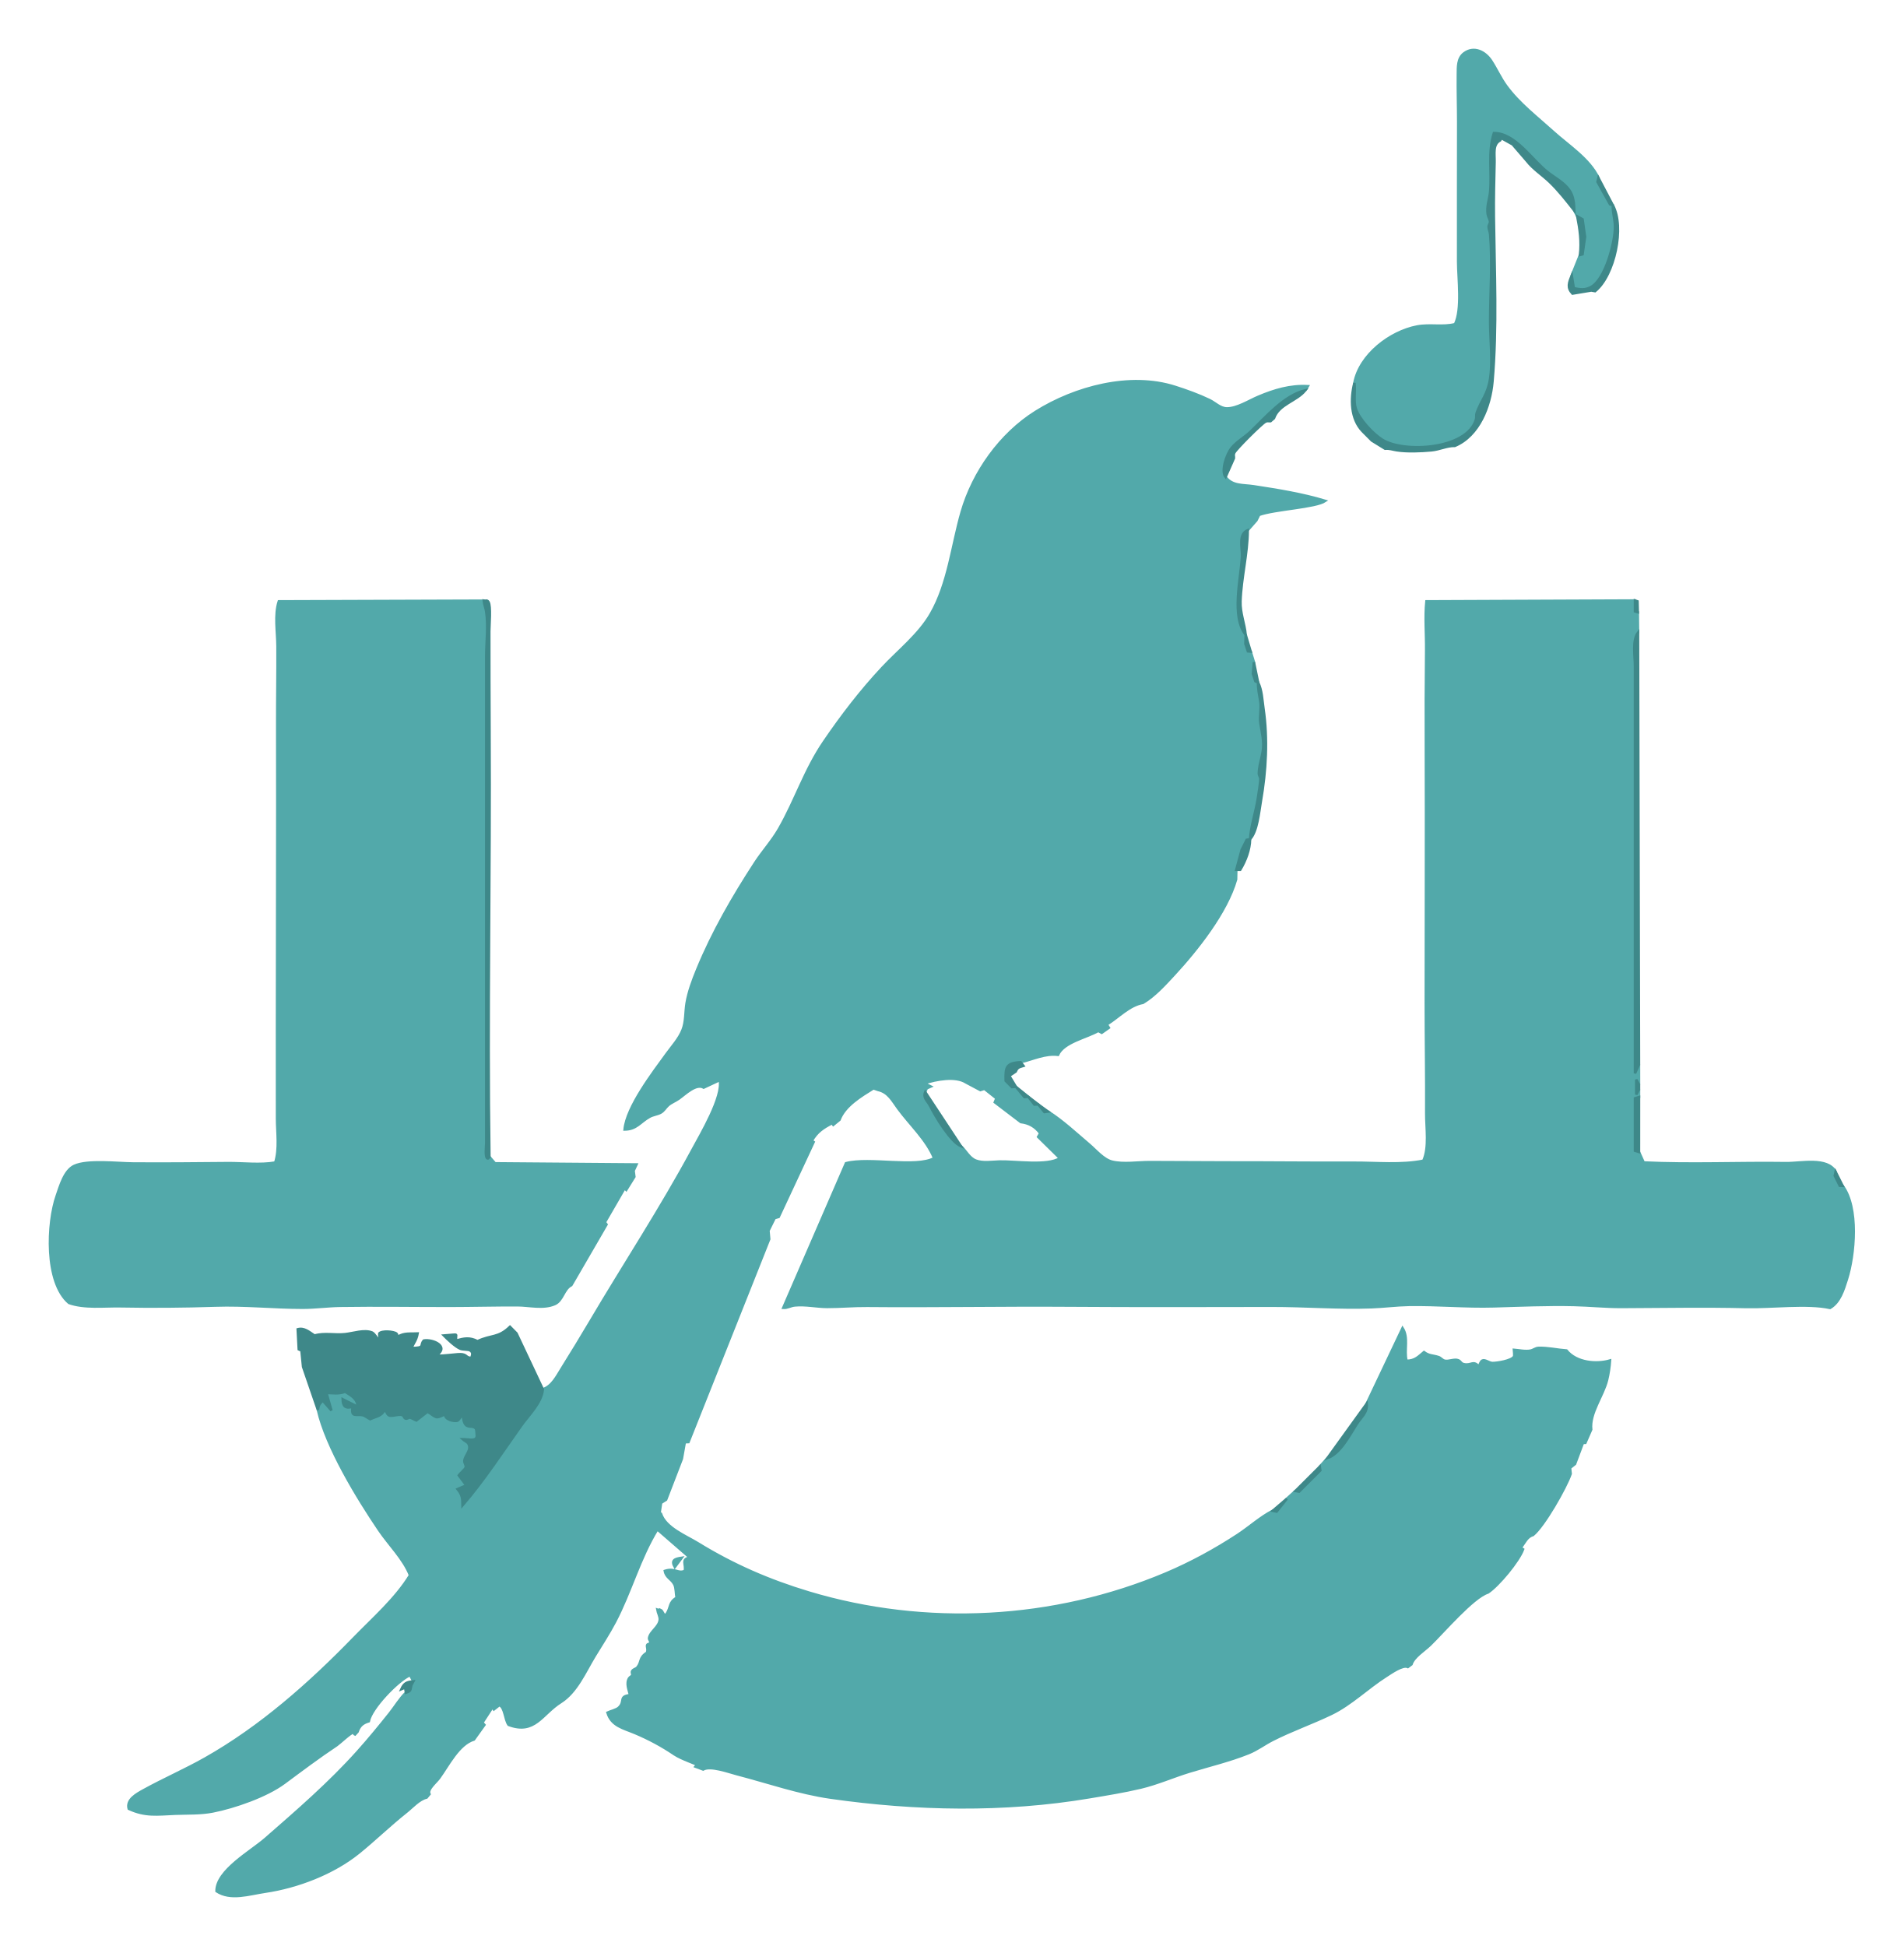
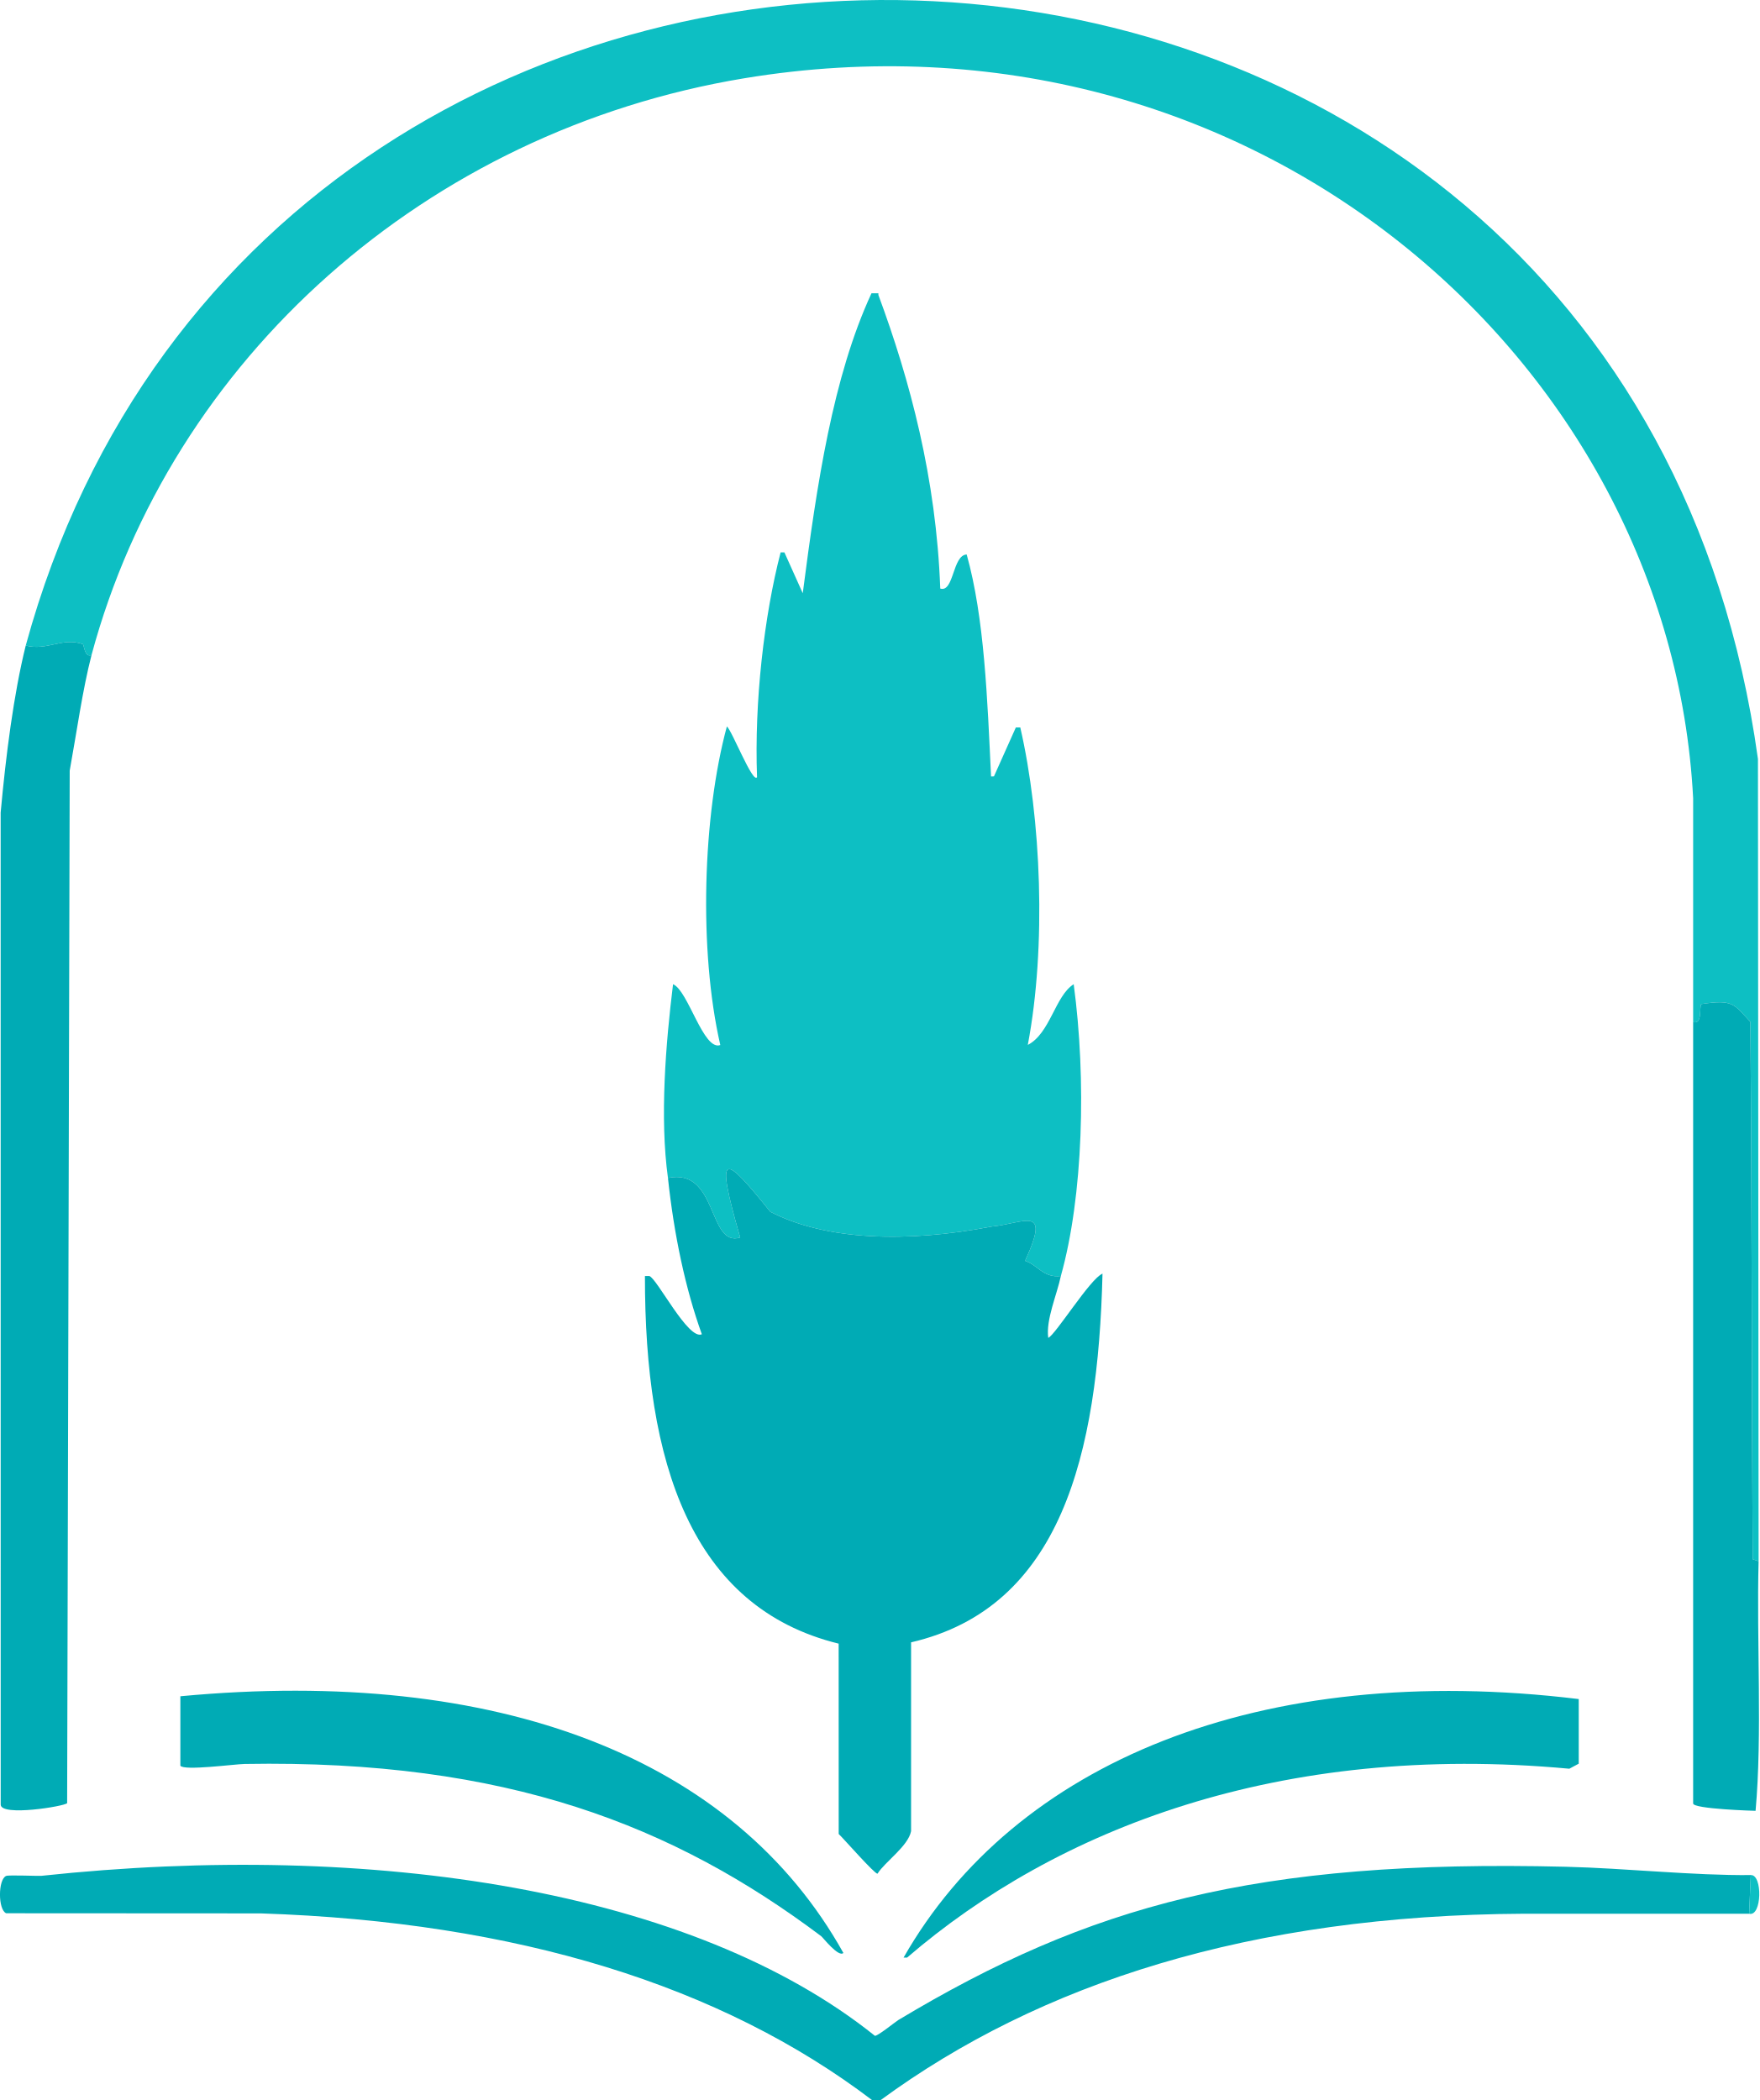
- <svg xmlns="http://www.w3.org/2000/svg" viewBox="159.28 96.68 762.31 779.28" className="w-full h-full" preserveAspectRatio="xMidYMid meet" width="100%" height="100%">
-   <g>
-     <path fill="#52a9aa" fillRule="evenodd" stroke="#52a9aa" strokeLinejoin="round" strokeWidth="0.25" d="M799.37 167.93c-.13.52-.25 1.05-.37 1.57 1.67 3 3.33 6 5 9 .37.13.75.26 1.12.38-.1 3.03.86 5.57.88 8.62.03 5.96-3.81 21.11-9.68 24.17-2.43 1.27-4.26.94-6.82.43-.27-1.69-.54-3.38-.81-5.08 1.1-2.74 2.2-5.49 3.3-8.24.34-.09.67-.19 1.01-.28.33-2.33.67-4.67 1-7-.33-2.33-.67-4.67-1-7-.7-.39-1.4-.77-2.09-1.16-.4-.77-.79-1.55-1.19-2.32-.12-2.88-.3-5.79-2.03-8.24-2.21-3.13-5.72-4.86-8.65-7.15-6.37-4.96-12.95-15.7-21.54-15.66-2.45 7.7-.78 15.57-1.5 23.53-.28 3.05-1.47 5.74-.97 8.97.17 1.07.86 1.94.91 3.03.03.76-.57 1.29-.56 2 0 .91.54 2.03.62 3 .98 11.47 0 23.48 0 35 0 7.37 1.11 15.7-.03 22.97-.99 6.29-3.56 8.44-5.36 13.56-.29.82-.02 1.73-.28 2.61-3.5 12.09-28.92 13.58-37.58 8.09-3.76-2.38-9.2-8.23-10.56-12.42-.99-3.05-.08-7.08-.55-10.26 2.11-11.24 14.24-20.55 25.13-22.62 5.06-.96 10.28.32 15.17-.93 2.91-5.95 1.27-18.13 1.25-25-.04-18.67.02-37.34.03-56 0-6.33-.22-12.67-.14-19 .04-2.99-.17-6.47 2.49-8.47 4.01-3 8.51-.56 10.85 3.04 2.13 3.28 3.71 6.89 6.03 10.06 5.06 6.95 12.34 12.52 18.68 18.26 6.17 5.6 14.6 10.88 18.24 18.54ZM683 251.33c-.33.54-.67 1.08-1 1.62-8.53 2.09-15.77 10.67-21.95 16.6-2.38 2.29-5.44 3.89-7.54 6.46-2.17 2.65-4.35 9.41-2.45 11.69 2.71 3.7 7.02 3.07 11.24 3.72 9.62 1.47 19.38 3.03 28.7 5.84-3.92 2.65-19.99 3.29-26.5 5.58-.37.74-.74 1.47-1.1 2.21l-3.47 3.95c-3.89 1.63-2.14 7.06-2.3 10.5-.43 8.82-4.36 24.06 1.48 31.4-.04 1.2-.07 2.4-.11 3.6.33 1 .67 2 1 3 .37.03.73.07 1.1.1.43 1.42.86 2.84 1.3 4.25-.14 1.55-.27 3.1-.4 4.65.33 1 .67 2 1 3 .36.16.72.31 1.08.47-.09 2.82.47 4.89.89 7.56.46 2.92-.4 6.02.06 8.94.57 3.62 1.54 7.17.94 11-.45 2.9-1.59 6.08-1.59 9.03 0 .7.57 1.29.59 2.03.04 1.58-.73 6.18-1 7.94-.86 5.48-2.73 10.76-3.1 16.25-.46.09-.91.19-1.37.28-.67 1.33-1.33 2.67-2 4l-2.16 8c-.03 1.29-.06 2.57-.08 3.86-3.77 13.19-15.63 28.13-24.88 38.14-3.69 3.98-7.76 8.49-12.41 11.27-5.47.98-9.73 5.7-14.47 8.66.27.44.54.88.82 1.32-.95.67-1.91 1.34-2.86 2.01-.46-.25-.92-.51-1.38-.76-4.77 2.72-13.86 4.5-16.13 9.58-5.17-.63-9.99 1.77-14.95 2.97-5.84.3-6.15 1.97-6 7.45l2.5 2.5c.53-.03 1.07-.07 1.6-.1 1.13 1.37 2.27 2.73 3.4 4.1l1.59-.09c.8 1.03 1.61 2.06 2.41 3.09.51-.01 1.02-.02 1.54-.04.82 1.02 1.64 2.03 2.46 3.04.48-.06.96-.12 1.44-.19 5.76 3.61 11.3 8.82 16.51 13.23 2.63 2.23 5.72 6 9.17 6.84 4.58 1.11 10.17.18 14.88.18 10.33-.01 20.67.13 31 .12 17-.03 34 .19 51 .12 9-.04 18.98 1 27.76-.8 2.41-5.4 1.12-13.11 1.16-19 .09-14.67-.18-29.33-.18-44 0-34 .16-68 .03-102-.06-13.17-.03-26.33.12-39.5.07-6.45-.55-13.08.1-19.5 27.84-.11 55.67-.22 83.51-.34v4.34l1.12.33.09 8.17c-2.34 3.05-1.21 9.41-1.21 13.5v163c.53-1.17 1.07-2.33 1.6-3.5 0 2.67 0 5.33.01 8-.37-.67-.74-1.33-1.11-2v6c.37-.67.74-1.33 1.11-2v3c-.54.17-1.07.33-1.61.5v21c.53.17 1.07.33 1.6.5.63 1.4 1.27 2.8 1.9 4.2 18.93.91 38.02-.01 56.98.27 6 .09 16.61-2.47 19.86 3.48-.11.52-.23 1.03-.34 1.55.67 1.33 1.33 2.67 2 4 .38.01.76.02 1.14.04 6.49 8.69 4.83 27.59 1.7 37.46-1.32 4.17-2.81 9.18-6.72 11.44-9.03-2.01-23.81-.12-33.62-.37-16.71-.41-33.3-.07-50-.02-6.36.01-12.66-.64-19-.79-10.64-.25-21.36.23-32 .54-11.32.33-22.67-.77-34-.58-5.02.09-10 .76-15 .94-13.26.48-26.7-.62-40-.6-27 .05-54.01.12-81-.06-26.99-.19-54.01.34-81 .09-5.35-.05-10.67.46-16 .45-4.28-.02-8.66-1.03-12.94-.61-1.8.18-2.95 1.1-4.63.98 8.37-19.3 16.75-38.61 25.12-57.91 9.44-2.47 28 1.96 35.3-2-3.08-7.52-9.65-13.43-14.41-19.93-2.32-3.17-3.98-6.54-8.02-7.42-.62-.22-1.25-.43-1.88-.65-5.05 3.15-11.46 6.94-13.6 12.61-.82.67-1.65 1.34-2.47 2.01-.16-.23-.31-.45-.47-.67-3.64 1.88-6.03 3.44-8.13 7.05l.72.51C480.43 564 475.76 574 471.1 584l-1.6.45c-.83 1.68-1.67 3.37-2.5 5.05l.3 3.39c-10.78 27.09-21.55 54.18-32.33 81.27-.49.02-.98.05-1.47.07-.39 2.21-.79 4.42-1.18 6.63-2.1 5.46-4.2 10.91-6.31 16.37-.67.42-1.34.85-2.01 1.27-.2 1.33-.39 2.67-.59 4l.53.35c1.88 5.73 9.95 8.86 14.83 11.86 14.13 8.7 28.57 14.96 44.46 19.73 46.66 14.02 98.12 11.31 143-7.68 9.93-4.2 19.6-9.48 28.62-15.38 4.7-3.08 9.17-7.18 14.11-9.71l1.54.33c1.37-1.72 2.73-3.44 4.1-5.16l3.42-3.09c.49.09.99.17 1.48.25l8.5-8.5c-.08-.49-.16-.98-.23-1.48l3.07-3.43c5.2-1.85 8.8-9.04 11.69-13.56 1.94-3.02 4.39-4.59 4.04-8.25 4.79-10.09 9.57-20.17 14.36-30.26 2.48 3.85.52 8.65 1.57 13.1 3.47.01 4.9-1.77 7-3.48 2.09 1.55 3.48 1.22 5.83 1.99.93.3 1.45 1.21 2.41 1.45 1.64.43 3.93-.82 5.51-.17 1.01.42.96 1.3 2.26 1.57 3.05.63 3.63-1.68 5.99.91.34-.68.65-2.05 1.43-2.39 1.05-.45 2.75 1.01 4 1.01 1.86.01 7.55-.89 8.58-2.52.34-.53.01-2.12-.01-2.78 2.05.16 4.55.74 6.66.34 1.15-.22 2.03-1.07 3.22-1.1 3.87-.11 7.45.78 11.2 1.05 4.02 4.95 12.06 5.58 17.42 4-.17 2.54-.58 5.33-1.19 7.81-1.57 6.38-7.07 13.25-6.35 19.83-.78 1.77-1.55 3.55-2.32 5.32-.33.01-.66.03-.99.04-1.05 2.81-2.1 5.62-3.16 8.43L788 684.5l.24 2.36c-1.95 5.64-10.7 20.97-15.08 24.52-2.47.7-3.2 2.96-4.92 5.12.32.2.64.4.95.6-1.76 4.76-9.84 14.5-14.07 17.3-6 1.88-18.03 16.03-23.2 21-2.43 2.33-6.49 4.78-7.43 7.76-.48.35-.96.71-1.43 1.07-2.02-.98-6.59 2.27-8.73 3.63-7.36 4.68-14.08 11.37-21.9 15.13-7.75 3.73-15.88 6.55-23.55 10.45-3.28 1.67-6.17 3.9-9.61 5.28-7.75 3.11-15.75 4.97-23.71 7.41-6.48 1.99-12.85 4.82-19.45 6.38-6.73 1.6-13.71 2.71-20.54 3.86-34.21 5.75-69.46 5.04-103.71.16-12.69-1.81-25.03-6.15-37.4-9.36-3.53-.91-10.63-3.57-13.62-1.9-1.05-.39-2.1-.79-3.15-1.18.18-.28.8-.27.77-.59-.03-.43-6.13-2.29-9.16-4.33-4.93-3.34-10.1-6.12-15.61-8.45-4.75-2.01-9.53-2.85-11.15-8.22 1.19-.56 3.57-1.11 4.52-1.98 2.72-2.52-.2-4.49 4.52-5.02-.49-2.17-1.68-4.74-.35-6.81.29-.45.99-.67 1.18-1.13.22-.51-.33-1.13.03-1.7.5-.81 1.51-.81 2.08-1.51 1.77-2.17.58-3.77 3.83-5.85.51-1.51-.13-2.26.06-2.99.16-.63 1.15-.4 1.31-1.01.14-.53-.64-1.22-.52-1.9.44-2.62 4.05-4.38 4.28-7.34.1-1.26-.79-2.73-.98-3.99 2.11.8-.24-.74 1.53.27.55.32.88 1.79 1.49 1.87.26.03.67-.37.75-.5 1.73-2.78.84-4.56 3.95-6.41-.3-1.5-.23-4.05-.9-5.34-1.21-2.33-3.33-2.67-3.82-5.4 4.12-1.34 5.26 1.24 8-.02.58-2.6-1.58-4.67 2-5.33-4.33-3.76-8.67-7.52-13-11.29-7.08 11.49-10.68 25.11-16.95 37.03-2.49 4.74-5.4 9.14-8.17 13.71-3.88 6.39-7.18 14.4-13.59 18.46-7.58 4.79-10.32 13.02-20.86 9.07-1.54-2.14-1.44-6.99-3.69-7.89-.72.57-1.45 1.14-2.18 1.71-.19-.3-.37-.6-.56-.9-1.34 2.06-2.68 4.13-4.03 6.19.26.31.52.61.78.92-1.39 1.95-2.78 3.89-4.18 5.84-6.15 1.9-10.21 10.3-13.92 15.4-1.35 1.86-4.91 4.59-3.89 6.49-.37.45-.74.9-1.12 1.35-3.05.72-5.71 3.83-8.29 5.87-6.5 5.15-12.42 10.95-18.85 16.16-10.24 8.31-24.63 13.78-37.48 15.68-6.46.95-13.91 3.52-19.53-.21-.07-8.22 13.63-15.77 19.56-20.94 12.78-11.16 25.67-22.29 37.01-34.96 4.41-4.92 8.68-10.12 12.79-15.29 2.17-2.73 4.07-5.96 6.49-8.3 1.96-.65 1.69-.81 2.16-3.01l.81-1.5c-.44-.84-.87-1.68-1.31-2.52-4.9 2.12-15.58 13.24-16.55 18.48-2.44.73-3.74 1.9-4.49 4.2-.34.36-.67.73-1.01 1.1-.97-.42.4-.67-.75-.75-.89-.07-5.5 4.3-6.61 5.04-7.22 4.8-14.01 9.92-20.97 15.08-7.13 5.29-19.94 9.74-28.63 11.44-4.88.96-10.04.72-14.99.91-7.3.29-11.99 1.11-18.67-1.98-1.01-3.68 3.22-5.91 6.12-7.51 8.03-4.42 16.44-8.07 24.43-12.58 22.3-12.59 41.95-30.04 59.7-48.32 7.65-7.87 16.62-15.69 22.39-25.09-2.58-6.57-8.43-12.24-12.4-18.12-8.74-12.92-21.05-33.1-24.5-48.14.36-2.17.61-2.19 1.93-3.72 1.17 1.32 2.33 2.65 3.5 3.98-.67-2.33-1.33-4.67-2-7 2.69 0 4.7.54 7.5-.5 2.61 1.64 4.95 2.94 5 6l-6-3c.04 2.78 1.12 3.9 4 3-.77 4.53 1.36 2.84 4 3.38.84.17 2.2 1.22 3 1.62 2.75-1.31 4.45-1.05 6-4 .38.72.72 2.02 1.5 2.44 1.21.65 4.04-.71 5.47-.03.6.28.56 1.13 1.22 1.34.73.23 1.18-.51 1.81-.37.79.16 1.79.88 2.5 1.12 1.5-1.17 3-2.33 4.5-3.5 3.77 2.36 2.99 3 7 1-.15 2.28 3.75 2.99 4.97 2.59.56-.18 1.61-2.07 2.03-2.59.28 1.32.35 3.59 1.53 4.47 1.16.86 2.81.07 3.75 1.25.38.48.34 2 .41 2.59.32 2.85-3.22 1.69-5.69 1.69.33.33 1.92 1.12 2.28 1.72 1.56 2.56-1.35 4.7-1.56 6.94-.09.96.82 1.72.53 2.65-.26.85-2.17 2.3-2.75 3.19 1 1.33 2 2.67 3 4-1.17.5-2.33 1-3.5 1.5 1.89 2.33 1.96 3.67 2 6.51 8.64-10.04 15.87-21.17 23.51-31.95 3.05-4.3 8.21-9.13 8.64-14.53 3.7-1.24 5.53-5.04 7.58-8.32 3.83-6.16 7.64-12.35 11.32-18.6 13.58-23.02 28.36-45.45 41.03-68.98 3.37-6.26 12.36-21.34 10.92-27.92-2.14 1-4.29 2-6.43 3-3.05-1.78-7.39 2.59-9.96 4.41-1.37.98-3.05 1.57-4.31 2.69-1.07.95-1.67 2.26-3.01 2.96-1.41.73-3.03.84-4.44 1.64-3.82 2.17-5.17 5.02-9.95 5.09.81-9.04 11.45-22.88 16.84-30.3 2.21-3.05 4.95-6 6.36-9.53 1.35-3.36 1.04-7.18 1.62-10.72.76-4.59 2.51-9.23 4.27-13.52 6.14-14.97 14.37-29.21 23.19-42.75 3-4.61 6.77-8.71 9.52-13.49 6.64-11.54 10.33-23.64 18.05-34.96 7.08-10.39 14.76-20.41 23.36-29.61 6.48-6.93 14.65-13.3 19.43-21.61 7.02-12.19 8.49-27.46 12.35-40.8 4.61-15.97 15.48-31.25 29.66-40.13 15.73-9.84 37.68-15.76 55.79-9.98 4.53 1.44 9.49 3.23 13.77 5.29 2.26 1.09 4.27 3.28 6.89 3.34 4.04.08 8.96-3.09 12.61-4.63 6.47-2.74 12.8-4.64 19.89-4.27Zm-330 85.9c.14 1.57.73 2.79.97 4.3.89 5.69.03 12.2.03 17.97v195c0 .99-.61 5.67.52 6.09.37.14.58-.62.73-.66l2.25 2.61 56.67.45c-.39.84-.78 1.67-1.17 2.51.1.81.21 1.62.31 2.42-1.08 1.75-2.16 3.5-3.25 5.24-.22-.22-.45-.44-.67-.66-2.63 4.54-5.26 9.09-7.89 13.63l.66.9c-4.7 8.09-9.39 16.19-14.09 24.28-3.14 1.54-3.37 6.17-6.65 7.59-4.56 1.98-10.18.49-14.92.47-8.96-.03-18 .21-27 .22-14.65.01-29.35-.23-44-.01-5.02.08-9.98.78-15 .78-11.67 0-23.24-1.26-34.96-.86-12.71.42-25.32.51-38.04.28-6.75-.12-14.36.86-20.6-1.34-9.73-8.24-8.68-32.03-4.87-42.94 1.31-3.76 3.03-10.1 7-11.94 5.28-2.46 17.42-1 23.47-.96 12.67.1 25.34-.03 38.01-.14 6.18-.05 12.92.83 18.99-.23 1.74-5.51.73-11.96.72-17.73-.03-12-.02-24-.01-36 .01-40.33.19-80.67.09-121-.03-10.67.17-21.33.11-32-.03-5.74-1.24-12.55.52-18zm179 194.55c-.54.24-1.09.48-1.63.72-.2.5-.39 1-.58 1.5-1.01 2.37.93 3.5 2.02 5.69 2.08 4.15 8.11 14.22 12.27 15.98 1.98 1.8 3.34 4.8 6 5.79 2.86 1.07 6.43.45 9.42.36 6.29-.18 19.14 1.92 24.2-1.32-2.9-2.85-5.8-5.71-8.7-8.56.28-.48.55-.96.83-1.44-2.02-2.72-4.51-4.09-7.77-4.49-3.47-2.65-6.95-5.29-10.42-7.94.21-.52.43-1.05.65-1.57-1.6-1.27-3.19-2.54-4.79-3.81l-1.64.51c-1.91-1.02-3.82-2.04-5.73-3.05-4.17-2.68-11.93-1.28-16.7.35.85.43 1.71.85 2.57 1.28ZM432.28 720.5c-.93 1.24-1.85 2.48-2.78 3.73-1.56-2.74-.04-3.32 2.78-3.73Z" />
-     <path fill="#3e8889" fillRule="evenodd" stroke="#3e8889" strokeLinejoin="round" strokeWidth="0.25" d="M789.72 181.02c-3.13-3.99-6.14-7.88-9.82-11.43-2.99-2.88-6.72-5.26-9.23-8.51-1.89-2.19-3.78-4.39-5.67-6.58-1.5-.83-3-1.67-4.5-2.5-.17.3-.33.59-.5.89-3.02 1.53-2.17 5.39-2.24 8.61-.17 7.33-.37 14.67-.28 22 .26 21.8 1.34 44.28-.55 66-.85 9.8-5.36 21.66-15.06 25.73-3.22-.06-6.15 1.48-9.37 1.77-4.24.39-9.76.63-13.97-.03-1.82-.29-2.73-.74-4.61-.61-1.76-1.08-3.52-2.17-5.28-3.26-1.24-1.25-2.49-2.5-3.74-3.75-4.78-4.99-4.87-12.91-3.26-19.3.47 3.18-.44 7.21.55 10.26 1.36 4.19 6.8 10.04 10.56 12.42 8.66 5.49 34.08 4 37.58-8.09.26-.88-.01-1.79.28-2.61 1.8-5.12 4.37-7.27 5.36-13.56 1.14-7.27.03-15.6.03-22.97 0-11.52.98-23.53 0-35-.08-.97-.62-2.09-.62-3-.01-.71.59-1.24.56-2-.05-1.09-.74-1.96-.91-3.03-.5-3.23.69-5.92.97-8.97.72-7.96-.95-15.83 1.5-23.53 8.59-.04 15.17 10.7 21.54 15.66 2.93 2.29 6.44 4.02 8.65 7.15 1.73 2.45 1.91 5.36 2.03 8.24Zm9.65-13.09c1.91 3.65 3.83 7.3 5.75 10.95-.37-.12-.75-.25-1.12-.38-1.67-3-3.33-6-5-9 .12-.52.24-1.05.37-1.57Zm5.75 10.95c4.8 8.59.74 28.04-7.09 34.39l-1.53-.27c-2.51.42-5.02.84-7.53 1.25-2.25-2.4-1.48-4.32-.28-7.23.27 1.7.54 3.39.81 5.08 2.56.51 4.39.84 6.82-.43 5.87-3.06 9.71-18.21 9.68-24.17-.02-3.05-.98-5.59-.88-8.62Zm-14.21 4.46c.69.39 1.39.77 2.09 1.16.33 2.33.67 4.67 1 7-.33 2.33-.67 4.67-1 7-.34.09-.67.19-1.01.28.61-5.49-.07-10.11-1.08-15.44ZM682 252.95c-3.48 4.38-10.6 5.53-12.58 11.21-.45.39-.91.78-1.36 1.18-.89.08-1.11-.24-2.03.19-1.46.69-11.87 11.06-12.5 12.5-.43.98-.07 1.17-.13 2.12-1.11 2.52-2.23 5.03-3.34 7.55-1.9-2.28.28-9.04 2.45-11.69 2.1-2.57 5.16-4.17 7.54-6.46 6.18-5.93 13.42-14.51 21.95-16.6ZM658.93 309c-.06 9.6-2.59 18.99-2.91 28.5-.16 4.59 1.66 8.92 2.09 13.4-5.84-7.34-1.91-22.58-1.48-31.4.16-3.44-1.59-8.87 2.3-10.5ZM353 337.23c.76.19 1.26-.42 1.86.47 1.07 1.57.35 9.56.35 11.8 0 13.33.02 26.67.09 40 .33 56.8-.88 113.64-.05 170.43-.15.04-.36.8-.73.66-1.13-.42-.52-5.1-.52-6.09v-195c0-5.77.86-12.28-.03-17.97-.24-1.51-.83-2.73-.97-4.3Zm461-.07c.34.12.67.23 1.01.34.04 1.44.08 2.89.11 4.33l-1.12-.33zm1.21 12.84.39 173c-.53 1.17-1.07 2.33-1.6 3.5v-163c0-4.09-1.13-10.45 1.21-13.5Zm-157.1.9c.66 2.23 1.33 4.47 1.99 6.7-.37-.03-.73-.07-1.1-.1-.33-1-.67-2-1-3 .04-1.2.07-2.4.11-3.6Zm3.29 10.95 1.68 8.12c-.36-.16-.72-.31-1.08-.47-.33-1-.67-2-1-3 .13-1.55.26-3.1.4-4.65Zm1.68 8.12c1.54 3.09 1.64 6.97 2.15 10.48 1.76 12.19 1.06 24.95-1.05 37.07-.79 4.57-1.39 12.02-4.31 15.2.37-5.49 2.24-10.77 3.1-16.25.27-1.76 1.04-6.36 1-7.94-.02-.74-.59-1.33-.59-2.03 0-2.95 1.14-6.13 1.59-9.03.6-3.83-.37-7.38-.94-11-.46-2.92.4-6.02-.06-8.94-.42-2.67-.98-4.74-.89-7.56Zm-3.21 62.75c-.07 4.17-1.75 8.66-3.96 12.28h-1.57l2.16-8c.67-1.33 1.33-2.67 2-4 .46-.09.91-.19 1.37-.28ZM568 522.05c.37.48.74.97 1.11 1.45-1.92.58-2.35.62-3.11 2.28-.85.57-1.7 1.15-2.55 1.72.88 1.47 1.77 2.93 2.65 4.4-.53.03-1.07.07-1.6.1l-2.5-2.5c-.15-5.48.16-7.15 6-7.45ZM815.61 531v2c-.37.67-.74 1.33-1.11 2v-6c.37.67.74 1.33 1.11 2Zm-249.51.9c1.66 1.34 3.33 2.67 4.99 4.01l-1.59.09c-1.13-1.37-2.27-2.73-3.4-4.1Zm-36.31 2.1c4.76 7.22 9.53 14.44 14.29 21.67-4.16-1.76-10.19-11.83-12.27-15.98-1.09-2.19-3.03-3.32-2.02-5.69Zm41.3 1.91c1.32 1.02 2.63 2.04 3.95 3.05-.52.02-1.03.03-1.54.04-.8-1.03-1.61-2.06-2.41-3.09Zm244.52.09c-.01 7.33-.01 14.67-.01 22-.53-.17-1.07-.33-1.6-.5v-21c.54-.17 1.07-.33 1.61-.5Zm-240.57 2.96 3.9 2.85c-.48.07-.96.13-1.44.19-.82-1.01-1.64-2.02-2.46-3.04Zm319.3 26.99c.93 1.86 1.87 3.73 2.8 5.59-.38-.02-.76-.03-1.14-.04-.67-1.33-1.33-2.67-2-4 .11-.52.23-1.03.34-1.55ZM366.1 630.64c3.52 7.46 7.03 14.93 10.55 22.39-.43 5.4-5.59 10.23-8.64 14.53-7.64 10.78-14.87 21.91-23.51 31.95-.04-2.84-.11-4.18-2-6.51 1.17-.5 2.33-1 3.5-1.5-1-1.33-2-2.67-3-4 .58-.89 2.49-2.34 2.75-3.19.29-.93-.62-1.69-.53-2.65.21-2.24 3.12-4.38 1.56-6.94-.36-.6-1.95-1.39-2.28-1.72 2.47 0 6.01 1.16 5.69-1.69-.07-.59-.03-2.11-.41-2.59-.94-1.18-2.59-.39-3.75-1.25-1.18-.88-1.25-3.15-1.53-4.47-.42.52-1.47 2.41-2.03 2.59-1.22.4-5.12-.31-4.97-2.59-4.01 2-3.23 1.36-7-1-1.5 1.17-3 2.33-4.5 3.5-.71-.24-1.71-.96-2.5-1.12-.63-.14-1.08.6-1.81.37-.66-.21-.62-1.06-1.22-1.34-1.43-.68-4.26.68-5.47.03-.78-.42-1.12-1.72-1.5-2.44-1.55 2.95-3.25 2.69-6 4-.8-.4-2.16-1.45-3-1.62-2.64-.54-4.77 1.15-4-3.38-2.88.9-3.96-.22-4-3l6 3c-.05-3.06-2.39-4.36-5-6-2.8 1.04-4.81.5-7.5.5.67 2.33 1.33 4.67 2 7-1.17-1.33-2.33-2.66-3.5-3.98-1.32 1.53-1.57 1.55-1.93 3.72-1.97-5.75-3.95-11.49-5.92-17.23-.22-2.17-.43-4.34-.65-6.51-.36-.16-.72-.33-1.08-.49l-.42-8.01c2.59-.71 4.44 1.02 6.72 2.5 4.1-1.16 8.08-.1 12.28-.55 3.23-.34 7.63-1.92 10.77-.66.89.36 2.47 2.95 3.23 3.71 0-.35-.45-3.17-.39-3.27.85-1.28 5.95-.9 6.96.02.33.3.22.91.43 1.25 2.79-1.67 4.92-1.14 8-1.3-.44 2.49-1.36 3.52-2.5 5.8 5.81 0 3.23-1.09 5-3 3.61-.61 10.37 2.33 5 6 2.9.39 8.72-.82 10.47-.47 1.91.39 1.32 1.24 3.53 1.47.32-1.05.95-2.21-.53-3.09-.59-.36-2.88-.25-3.78-.6-2.01-.77-5.35-3.98-6.65-5.31 6.87-.47 4.3-.98 4.96 2 3.01-.83 5.24-1.41 8.5.27 5.66-2.65 8.22-1.16 13-5.77.87.88 1.73 1.76 2.6 2.64Zm340.47 28.14c.35 3.66-2.1 5.23-4.04 8.25-2.89 4.52-6.49 11.71-11.69 13.56 5.24-7.27 10.48-14.54 15.73-21.81Zm-18.8 25.24c.07.5.15.99.23 1.48l-8.5 8.5c-.49-.08-.99-.16-1.48-.25 3.25-3.24 6.5-6.48 9.75-9.73Zm-13.17 12.82c-1.37 1.72-2.73 3.44-4.1 5.16l-1.54-.33zM324.81 770l-.81 1.5c-.47 2.2-.2 2.36-2.16 3.01-.12-.68-.23-1.36-.34-2.04-.49.21-.99.42-1.48.63 1.05-2.34 2.11-2.89 4.79-3.1Z" />
-   </g>
+ <svg xmlns="http://www.w3.org/2000/svg" viewBox="318.87 491.18 376.80 449.82" preserveAspectRatio="xMidYMid meet">
+   <path fill="#0DBFC3" d="M461.93 743.5c-1.79-12.95-.46-28.89 1.09-41.5 3.25 1.33 6.49 14.35 10.12 13.03-4.66-20.32-3.77-49.13 1.41-68.25 1.15.99 5.56 12.34 6.46 10.87-.6-16.07 1.51-34.52 5.05-48.15h.81l3.93 8.75c3.03-23.38 6.44-46.35 14.72-64.25H507v.36c6.75 18.22 12.39 39.28 13.25 62.89 2.94.91 2.6-7.17 5.66-7.3 3.81 13.58 4.43 31.01 5.22 47.55l.62-.02 4.69-10.48h.95c4.47 19.45 5.63 46.84 1.61 68 4.79-2.46 5.86-10.52 9.83-13 2.73 20.26 2.05 45.4-2.75 62.5-3.71.49-5.02-2.42-7.58-3.2v-.24c5.5-11.96-.34-7.81-7.25-7.15-18.3 3.52-35.47 2.97-47.39-3.16-9.96-12.37-12-13.7-6.46 5.5-6.96 2.2-4.71-15.02-15.47-12.75Z" />
+   <path fill="#0DBFC3" d="M324.38 629.46c52.65-192.58 342.2-183.57 371 24.29l.14 171.84-1.27-.42c-.23-36.71-.16-78.72-.5-115.12-3.51-3.75-3.63-4.86-10.5-3.8-.5.5.32 4.45-1.75 3.86v-47.94c-4.88-93.71-94.65-172.18-203.25-154.22-68.19 11.29-122.72 60.15-139.78 123.55-1.54.61-1.58-2.32-1.89-2.36-4.41-1.51-7.59 1.5-12.2.32Z" />
+   <path fill="#00ABB5" d="M338.47 631.5c-1.95 7.58-3.15 16.41-4.67 24.75l-.55 221.17c-.6.68-14.14 2.89-14.23.33l-.01-212.5c1.12-12.28 2.78-25.34 5.37-35.79 4.61 1.18 7.79-1.83 12.2-.32.31.04.35 2.97 1.89 2.36Zm357.05 194.09c-.46 16.97.82 37.18-.65 53.47 0 0-13.53-.38-13.37-1.6V710.11c2.07.59 1.25-3.36 1.75-3.86 6.87-1.06 6.99.05 10.5 3.8.34 36.4.27 78.41.5 115.12l1.27.42ZM546.08 764.5c-.85 4.05-3.24 9.36-2.7 13.25 1.55-.64 9.03-12.76 11.62-13.75-.95 38.85-8.94 71.54-41 78.97v40.45c-.63 3.22-5.55 6.51-7.19 9.1-.55.16-7.24-7.49-8.31-8.5l-.01-40.77c-31.72-7.79-41.54-38.93-41.49-78.75h.94c1.68.56 8.34 13.82 11.25 12.48-3.52-9.73-5.99-21.46-7.26-33.48 10.76-2.27 8.51 14.95 15.47 12.75-5.54-19.2-3.5-17.87 6.46-5.5 11.92 6.13 29.09 6.68 47.39 3.16 6.91-.66 12.75-4.81 7.25 7.15v.24c2.56.78 3.87 3.69 7.58 3.2Z" />
+   <path fill="#00ABB5" d="m693.84 892.82-.35 8.28h-48.24c-58.52.3-103.67 14.92-137.74 39.9h-1.89c-32.26-24.49-75.97-38.16-130.87-39.97L320.2 901c-1.78-.72-1.78-7.28 0-8 .57-.23 6.9.05 7.55-.02 71.05-7.61 139.55 3.05 178.5 34.27.61.06 4.07-2.75 5-3.37 40.85-24.52 76.35-34.47 143-32.84 12.77.31 27.25 1.9 39.59 1.78Z" />
+   <path fill="#0DBFC3" d="m693.49 901.1.35-8.28c2.56-.18 2.41 9.01-.35 8.28Z" />
+   <path fill="#00ABB5" d="M657 855.12v13.84l-2.02 1.08c-62.13-5.76-109.93 12.99-141.84 40.46h-.75c23.78-41.69 76.29-63.7 144.61-55.38ZM499.5 909.5c-1.02 1.02-4.38-3.31-4.75-3.59-31.5-23.65-67.34-37.88-123.5-36.89-2.13.04-13.07 1.51-13.75.37v-14.87c67.98-6.4 118.69 13.17 142 54.98Z" />
</svg>
